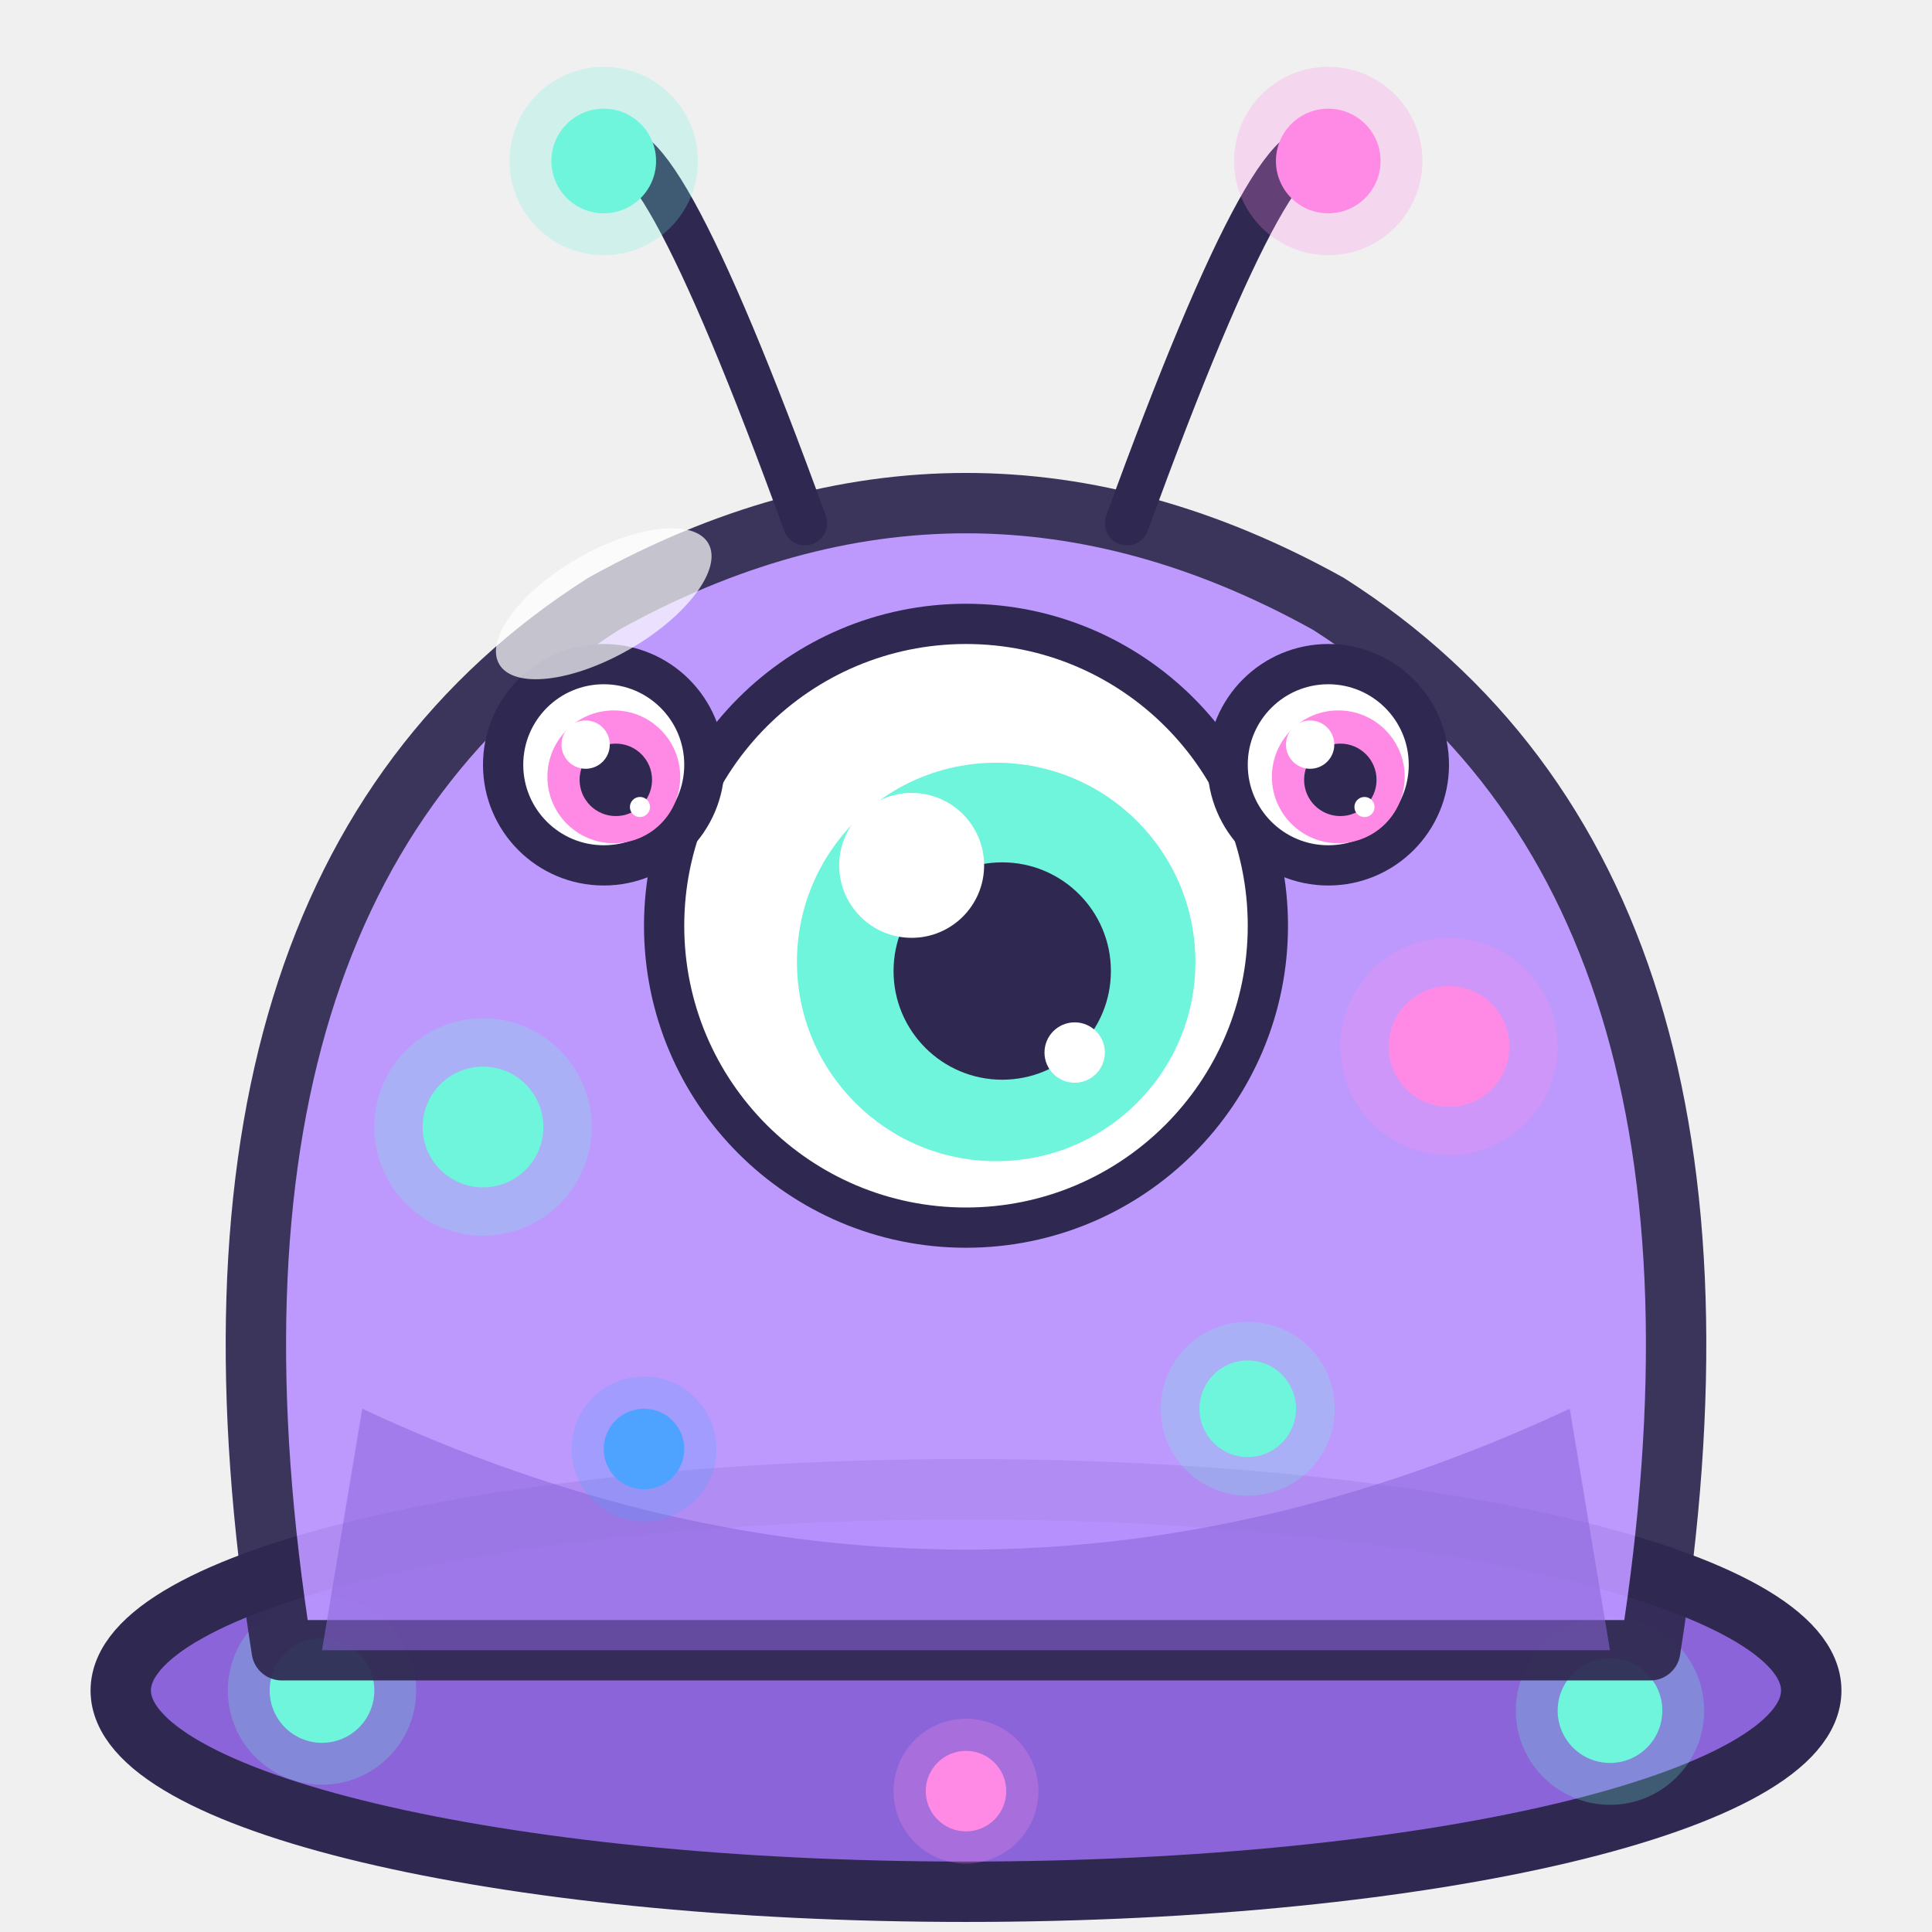
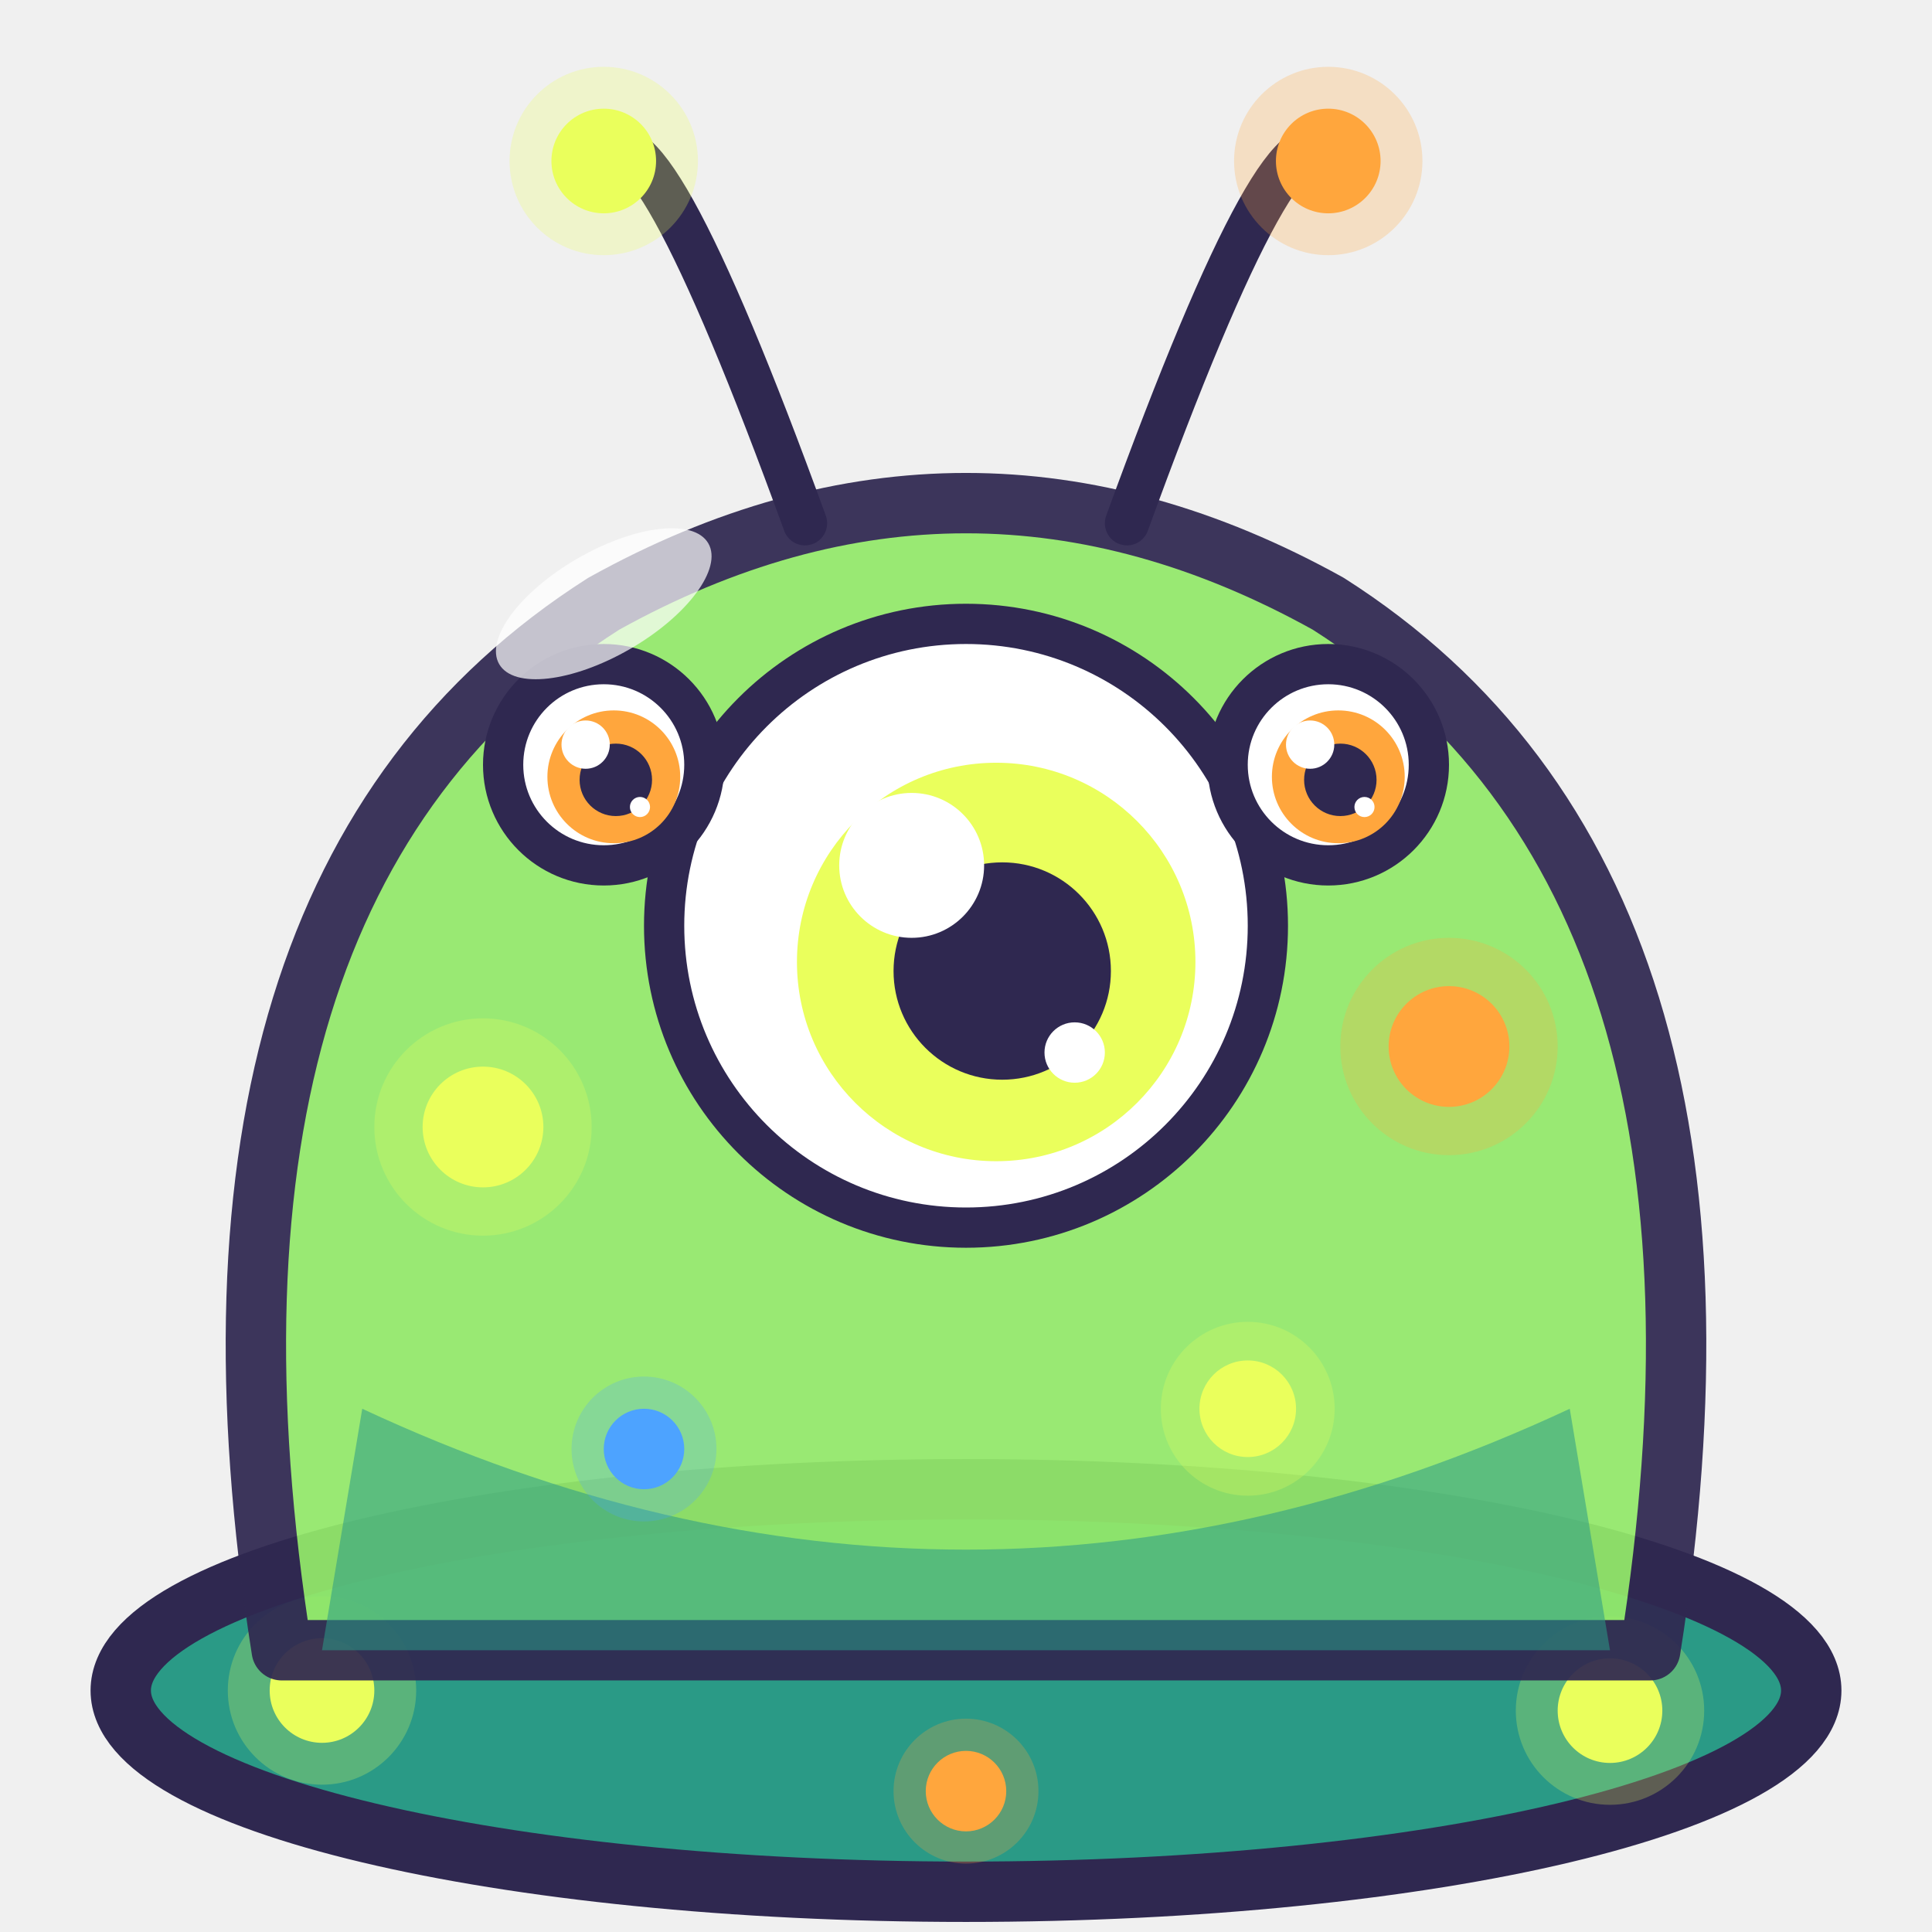
<svg xmlns="http://www.w3.org/2000/svg" viewBox="0 0 96 96">
-   <ellipse cx="48" cy="84" rx="42" ry="10" fill="#8a64d8" stroke="#2f2850" stroke-width="3" stroke-linejoin="round" stroke-linecap="round" />
-   <circle cx="16" cy="84" r="4.68" fill="#6ff5dc" opacity="0.25" />
-   <circle cx="16" cy="84" r="2.6" fill="#6ff5dc" />
-   <circle cx="80" cy="85" r="4.68" fill="#6ff5dc" opacity="0.25" />
-   <circle cx="80" cy="85" r="2.6" fill="#6ff5dc" />
-   <circle cx="48" cy="89" r="3.60" fill="#ff8ae6" opacity="0.25" />
-   <circle cx="48" cy="89" r="2" fill="#ff8ae6" />
-   <path d="M14 82 Q8 44 30 30 Q48 20 66 30 Q88 44 82 82 Z" fill="#b993ff" opacity="0.93" stroke="#2f2850" stroke-width="3" stroke-linejoin="round" stroke-linecap="round" />
-   <path d="M18 70 Q48 84 78 70 L80 82 L16 82 Z" fill="#8a64d8" opacity="0.55" />
-   <circle cx="24" cy="56" r="5.40" fill="#6ff5dc" opacity="0.25" />
-   <circle cx="24" cy="56" r="3" fill="#6ff5dc" />
-   <circle cx="72" cy="52" r="5.40" fill="#ff8ae6" opacity="0.25" />
-   <circle cx="72" cy="52" r="3" fill="#ff8ae6" />
-   <circle cx="62" cy="70" r="4.32" fill="#6ff5dc" opacity="0.25" />
-   <circle cx="62" cy="70" r="2.4" fill="#6ff5dc" />
+   <ellipse cx="48" cy="84" rx="42" ry="10" fill="#2a9a86" stroke="#2f2850" stroke-width="3" stroke-linejoin="round" stroke-linecap="round" />
+   <circle cx="16" cy="84" r="4.68" fill="#eaff5c" opacity="0.25" />
+   <circle cx="16" cy="84" r="2.6" fill="#eaff5c" />
+   <circle cx="80" cy="85" r="4.68" fill="#eaff5c" opacity="0.25" />
+   <circle cx="80" cy="85" r="2.6" fill="#eaff5c" />
+   <circle cx="48" cy="89" r="3.60" fill="#ffa63d" opacity="0.25" />
+   <circle cx="48" cy="89" r="2" fill="#ffa63d" />
+   <path d="M14 82 Q8 44 30 30 Q48 20 66 30 Q88 44 82 82 Z" fill="#93e86a" opacity="0.93" stroke="#2f2850" stroke-width="3" stroke-linejoin="round" stroke-linecap="round" />
+   <path d="M18 70 Q48 84 78 70 L80 82 L16 82 Z" fill="#2a9a86" opacity="0.55" />
+   <circle cx="24" cy="56" r="5.40" fill="#eaff5c" opacity="0.25" />
+   <circle cx="24" cy="56" r="3" fill="#eaff5c" />
+   <circle cx="72" cy="52" r="5.40" fill="#ffa63d" opacity="0.25" />
+   <circle cx="72" cy="52" r="3" fill="#ffa63d" />
+   <circle cx="62" cy="70" r="4.32" fill="#eaff5c" opacity="0.25" />
+   <circle cx="62" cy="70" r="2.4" fill="#eaff5c" />
  <circle cx="32" cy="72" r="3.60" fill="#4da3ff" opacity="0.25" />
  <circle cx="32" cy="72" r="2" fill="#4da3ff" />
  <path d="M40 26 Q32.0 4 30 8" fill="none" stroke="#2f2850" stroke-width="2.2" stroke-linejoin="round" stroke-linecap="round" />
-   <circle cx="30" cy="8" r="4.68" fill="#6ff5dc" opacity="0.25" />
-   <circle cx="30" cy="8" r="2.6" fill="#6ff5dc" />
+   <circle cx="30" cy="8" r="4.68" fill="#eaff5c" opacity="0.25" />
+   <circle cx="30" cy="8" r="2.6" fill="#eaff5c" />
  <path d="M56 26 Q64.0 4 66 8" fill="none" stroke="#2f2850" stroke-width="2.2" stroke-linejoin="round" stroke-linecap="round" />
-   <circle cx="66" cy="8" r="4.68" fill="#ff8ae6" opacity="0.25" />
-   <circle cx="66" cy="8" r="2.6" fill="#ff8ae6" />
+   <circle cx="66" cy="8" r="4.68" fill="#ffa63d" opacity="0.25" />
+   <circle cx="66" cy="8" r="2.6" fill="#ffa63d" />
  <circle cx="48" cy="46" r="15" fill="#fff" stroke="#2f2850" stroke-width="2" stroke-linejoin="round" stroke-linecap="round" />
-   <circle cx="49.50" cy="47.80" r="9.90" fill="#6ff5dc" />
+   <circle cx="49.50" cy="47.80" r="9.90" fill="#eaff5c" />
  <circle cx="49.80" cy="48.25" r="5.40" fill="#2f2850" />
  <circle cx="45.30" cy="43.00" r="3.60" fill="#fff" />
  <circle cx="53.40" cy="52.30" r="1.50" fill="#fff" />
  <circle cx="30" cy="38" r="5" fill="#fff" stroke="#2f2850" stroke-width="2" stroke-linejoin="round" stroke-linecap="round" />
-   <circle cx="30.50" cy="38.60" r="3.30" fill="#ff8ae6" />
+   <circle cx="30.50" cy="38.60" r="3.30" fill="#ffa63d" />
  <circle cx="30.60" cy="38.75" r="1.80" fill="#2f2850" />
  <circle cx="29.10" cy="37.00" r="1.20" fill="#fff" />
  <circle cx="31.80" cy="40.10" r="0.50" fill="#fff" />
  <circle cx="66" cy="38" r="5" fill="#fff" stroke="#2f2850" stroke-width="2" stroke-linejoin="round" stroke-linecap="round" />
-   <circle cx="66.50" cy="38.60" r="3.30" fill="#ff8ae6" />
+   <circle cx="66.50" cy="38.60" r="3.30" fill="#ffa63d" />
  <circle cx="66.60" cy="38.75" r="1.80" fill="#2f2850" />
  <circle cx="65.10" cy="37.00" r="1.20" fill="#fff" />
  <circle cx="67.80" cy="40.10" r="0.50" fill="#fff" />
  <ellipse cx="30" cy="30" rx="6" ry="2.6" fill="#fff" opacity="0.7" transform="rotate(-30 30 30)" />
</svg>
